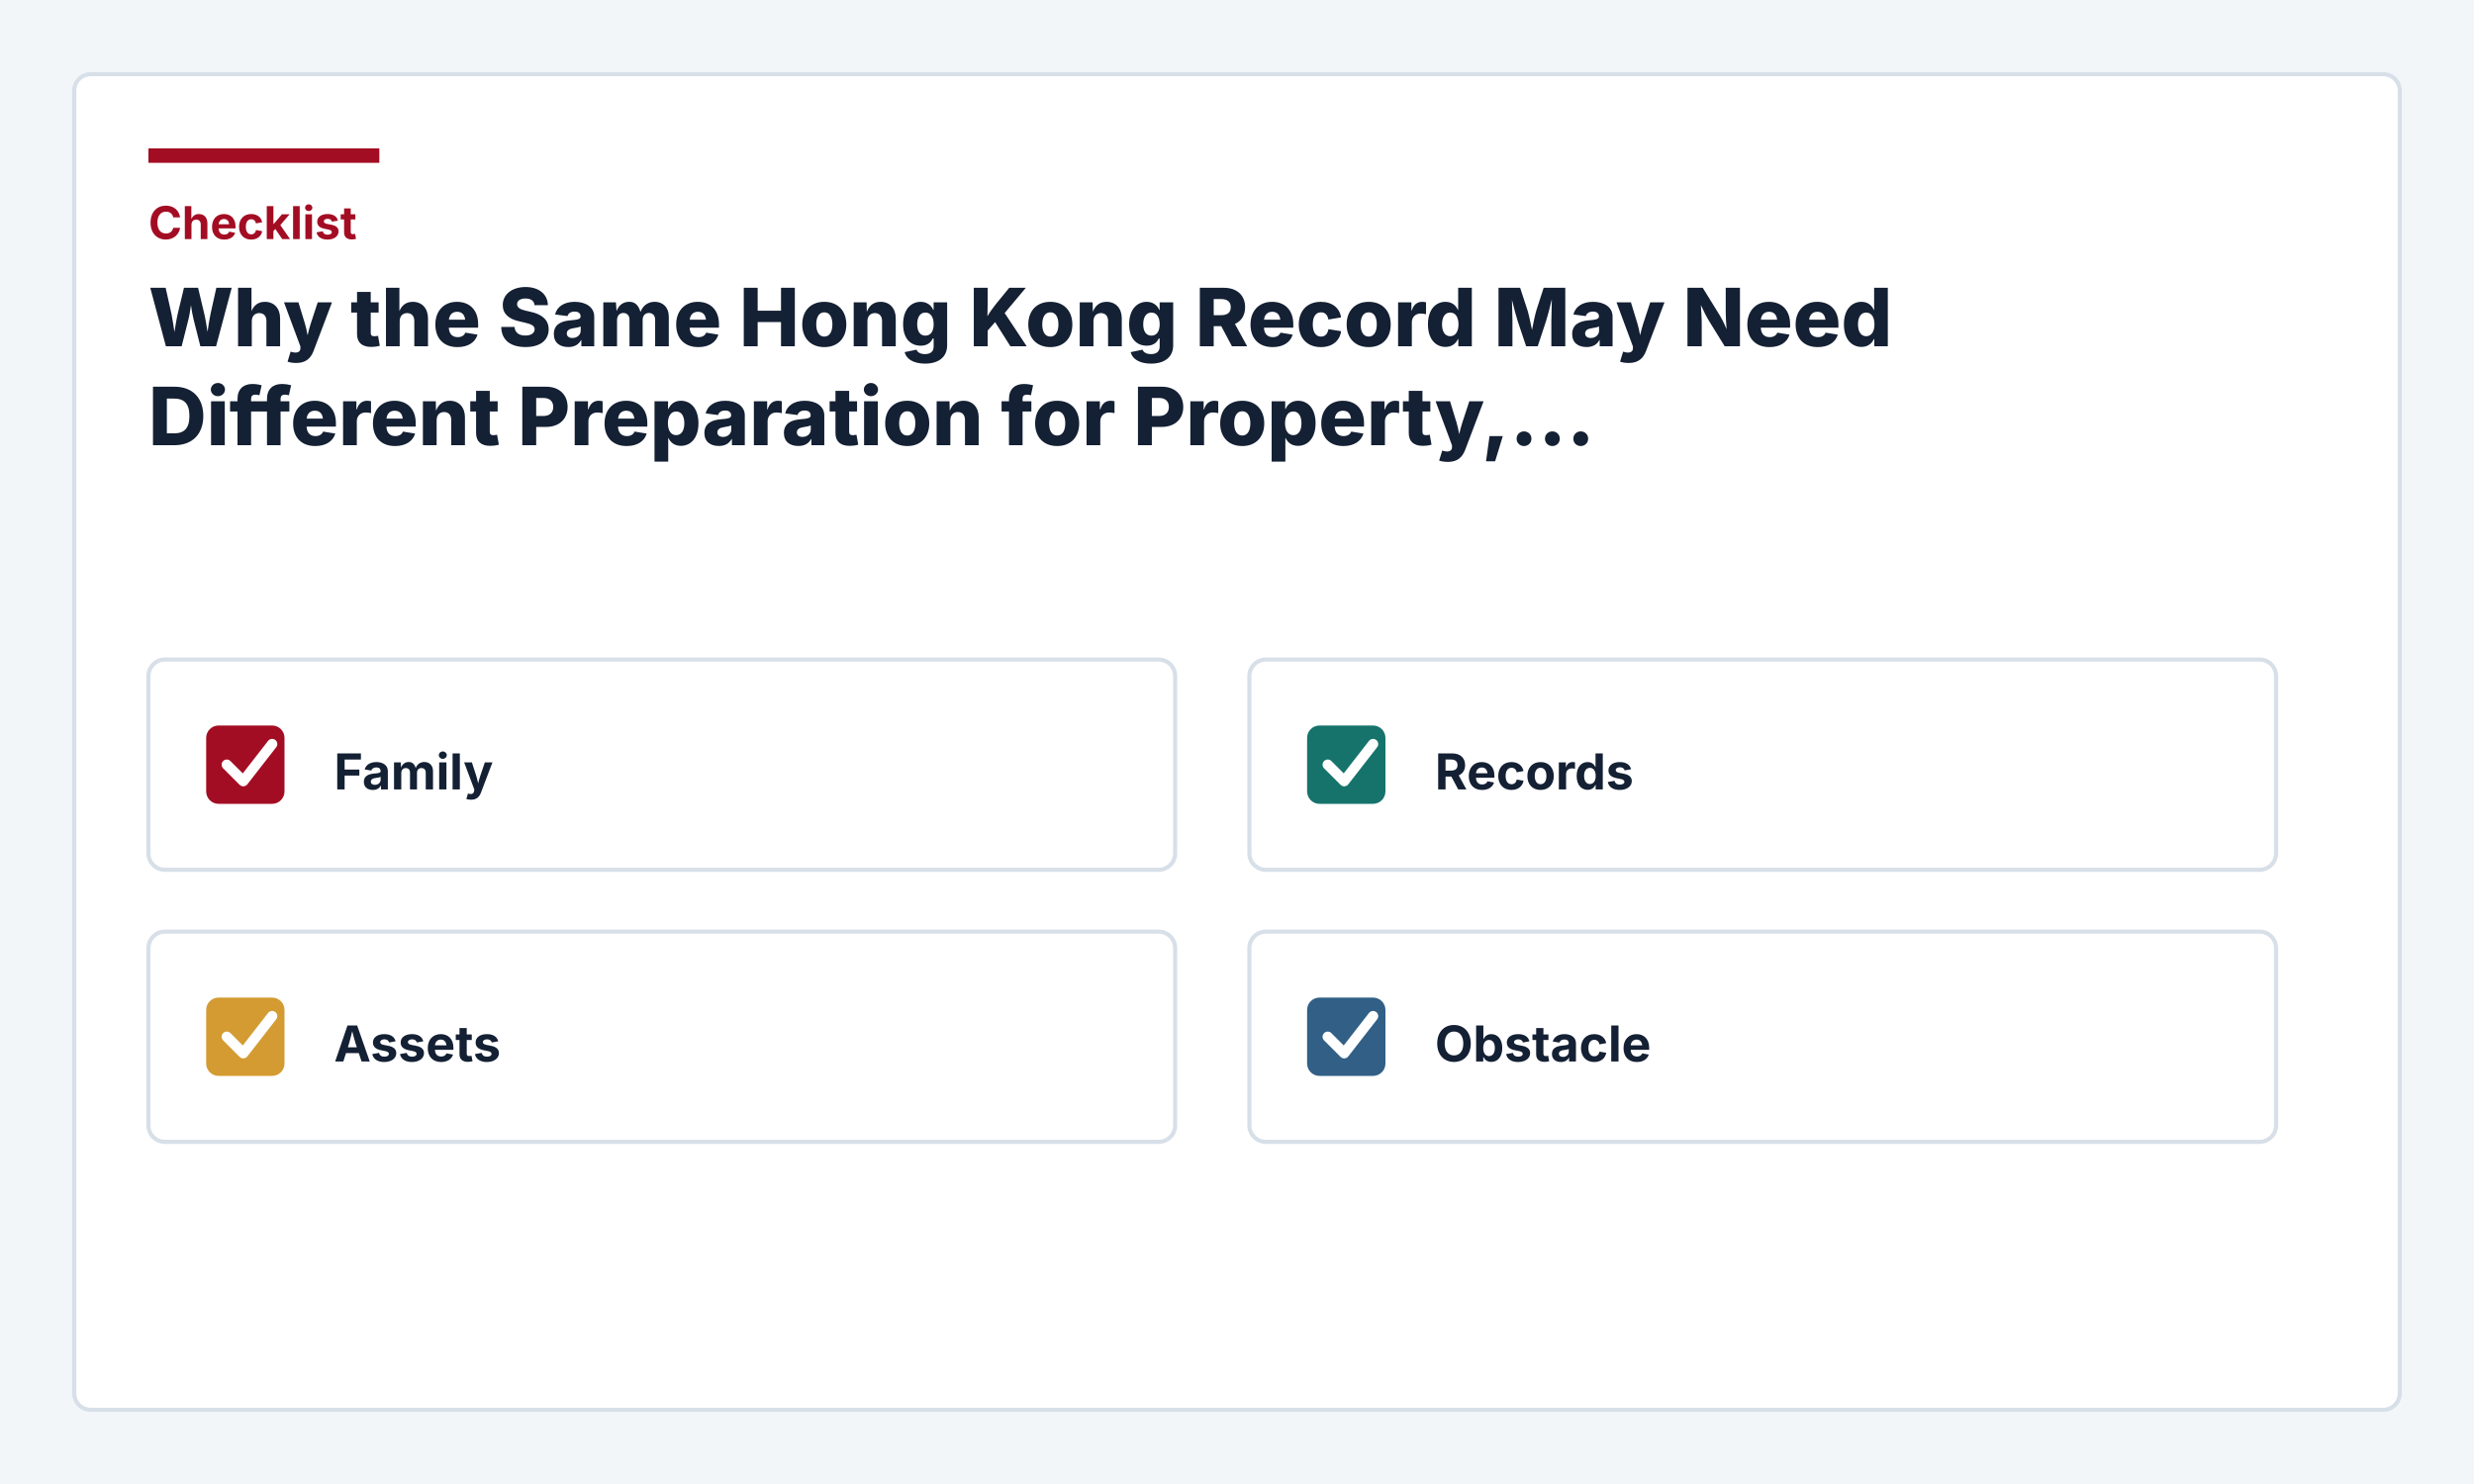
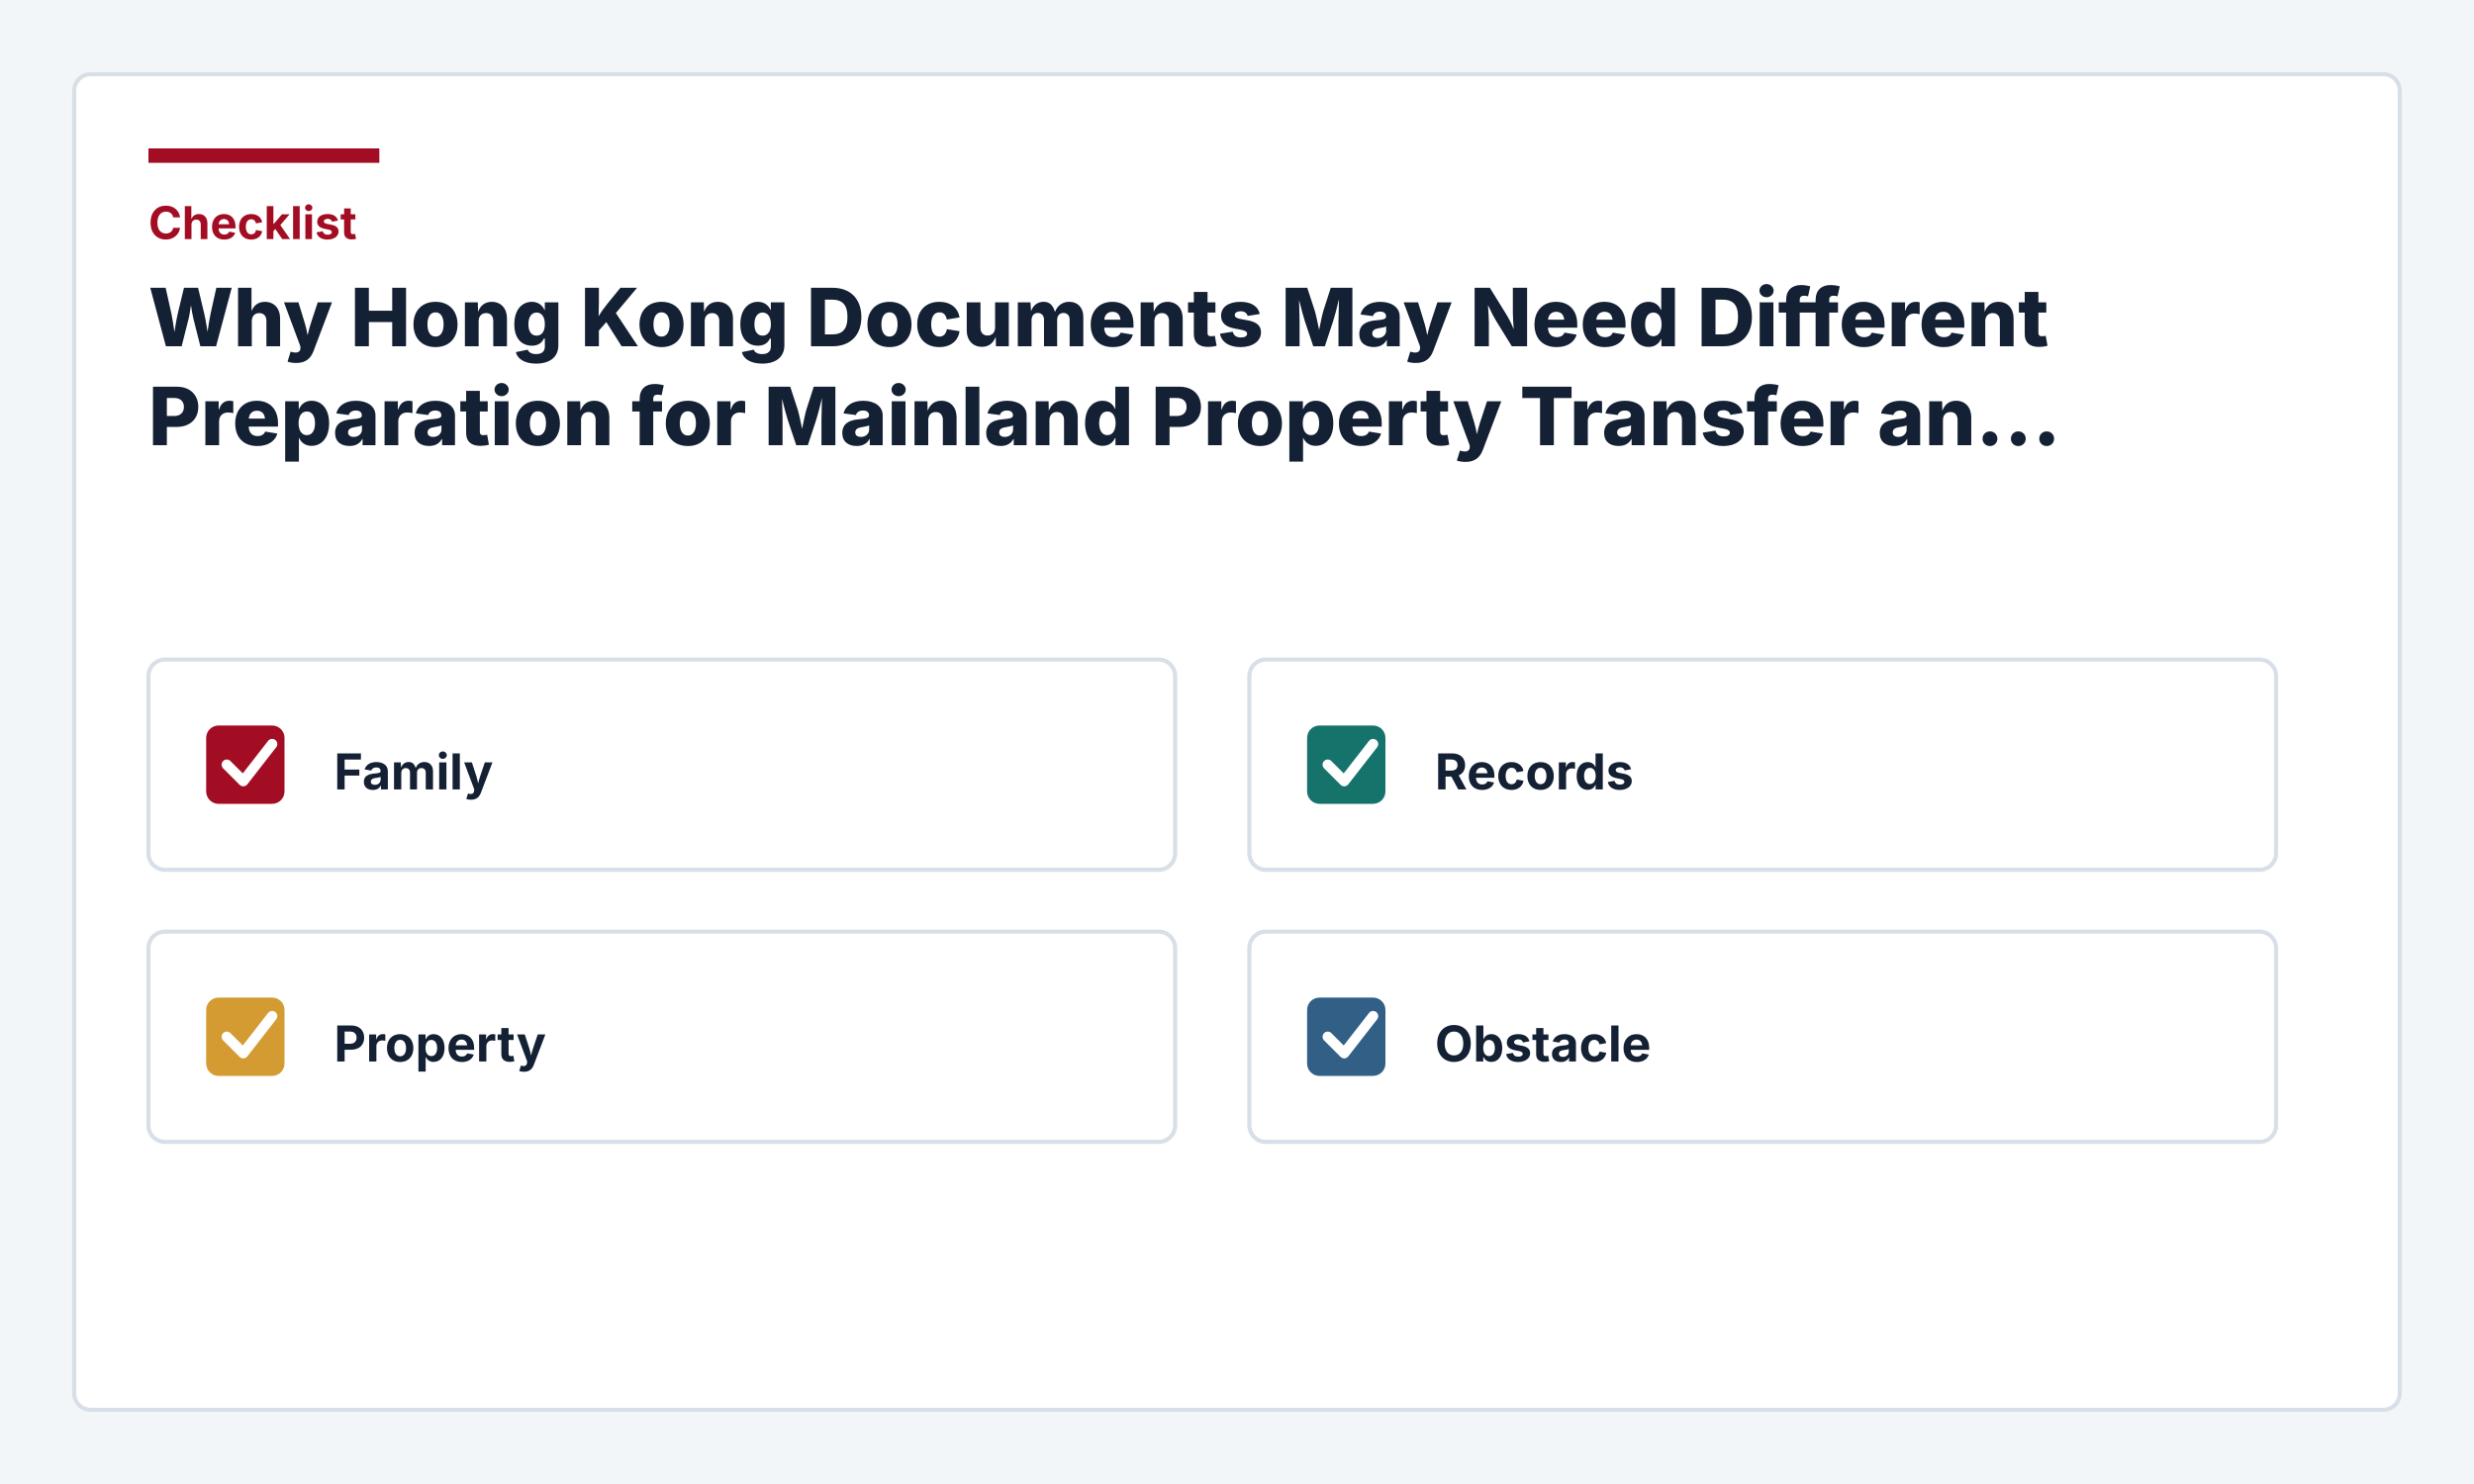
- <svg xmlns="http://www.w3.org/2000/svg" width="1200" height="720" viewBox="0 0 1200 720" role="img" aria-label="Why the Same Hong Kong Record May Need Different Preparation for Property, Banking and a Dispute">
+ <svg xmlns="http://www.w3.org/2000/svg" width="1200" height="720" viewBox="0 0 1200 720" role="img" aria-label="Why Hong Kong Documents May Need Different Preparation for Mainland Property Transfer and Disputes">
  <style>
      .bg{fill:#f3f6f8}.panel{fill:#fff;stroke:#d7dfe8;stroke-width:2}.ink{fill:#142033}.muted{fill:#52647a}.red{fill:#a30d23}.gold{fill:#d39b31}.teal{fill:#16736b}.blue{fill:#315f86}
      .kicker{font:700 22px -apple-system,BlinkMacSystemFont,"Segoe UI","PingFang TC","Microsoft JhengHei",sans-serif;letter-spacing:0}.title{font:760 39px -apple-system,BlinkMacSystemFont,"Segoe UI","PingFang TC","Microsoft JhengHei",sans-serif;letter-spacing:0}.label{font:700 24px -apple-system,BlinkMacSystemFont,"Segoe UI","PingFang TC","Microsoft JhengHei",sans-serif;letter-spacing:0}.small{font:600 20px -apple-system,BlinkMacSystemFont,"Segoe UI","PingFang TC","Microsoft JhengHei",sans-serif;letter-spacing:0}.num{font:760 22px -apple-system,BlinkMacSystemFont,"Segoe UI",sans-serif;letter-spacing:0}
    </style>
  <rect class="bg" width="1200" height="720" />
  <rect class="panel" x="36" y="36" width="1128" height="648" rx="8" />
  <rect class="red" x="72" y="72" width="112" height="7" />
  <text x="72" y="116" text-anchor="start" class="kicker red">Checklist</text>
-   <text x="72" y="168" text-anchor="start" class="title ink">Why the Same Hong Kong Record May Need</text>
-   <text x="72" y="216" text-anchor="start" class="title ink">Different Preparation for Property,…</text>
+   <text x="72" y="168" text-anchor="start" class="title ink">Why Hong Kong Documents May Need Different</text>
+   <text x="72" y="216" text-anchor="start" class="title ink">Preparation for Mainland Property Transfer an…</text>
  <rect class="panel" x="72" y="320" width="498" height="102" rx="8" />
  <rect class="red" x="100" y="352" width="38" height="38" rx="6" />
  <path d="M110 371 l8 8 14 -18" fill="none" stroke="#fff" stroke-width="5" stroke-linecap="round" stroke-linejoin="round" />
  <text x="162" y="383" text-anchor="start" class="label ink">Family</text>
  <rect class="panel" x="72" y="452" width="498" height="102" rx="8" />
  <rect class="gold" x="100" y="484" width="38" height="38" rx="6" />
  <path d="M110 503 l8 8 14 -18" fill="none" stroke="#fff" stroke-width="5" stroke-linecap="round" stroke-linejoin="round" />
-   <text x="162" y="515" text-anchor="start" class="label ink">Assets</text>
+   <text x="162" y="515" text-anchor="start" class="label ink">Property</text>
  <rect class="panel" x="606" y="320" width="498" height="102" rx="8" />
  <rect class="teal" x="634" y="352" width="38" height="38" rx="6" />
  <path d="M644 371 l8 8 14 -18" fill="none" stroke="#fff" stroke-width="5" stroke-linecap="round" stroke-linejoin="round" />
  <text x="696" y="383" text-anchor="start" class="label ink">Records</text>
  <rect class="panel" x="606" y="452" width="498" height="102" rx="8" />
  <rect class="blue" x="634" y="484" width="38" height="38" rx="6" />
  <path d="M644 503 l8 8 14 -18" fill="none" stroke="#fff" stroke-width="5" stroke-linecap="round" stroke-linejoin="round" />
  <text x="696" y="515" text-anchor="start" class="label ink">Obstacle</text>
</svg>
